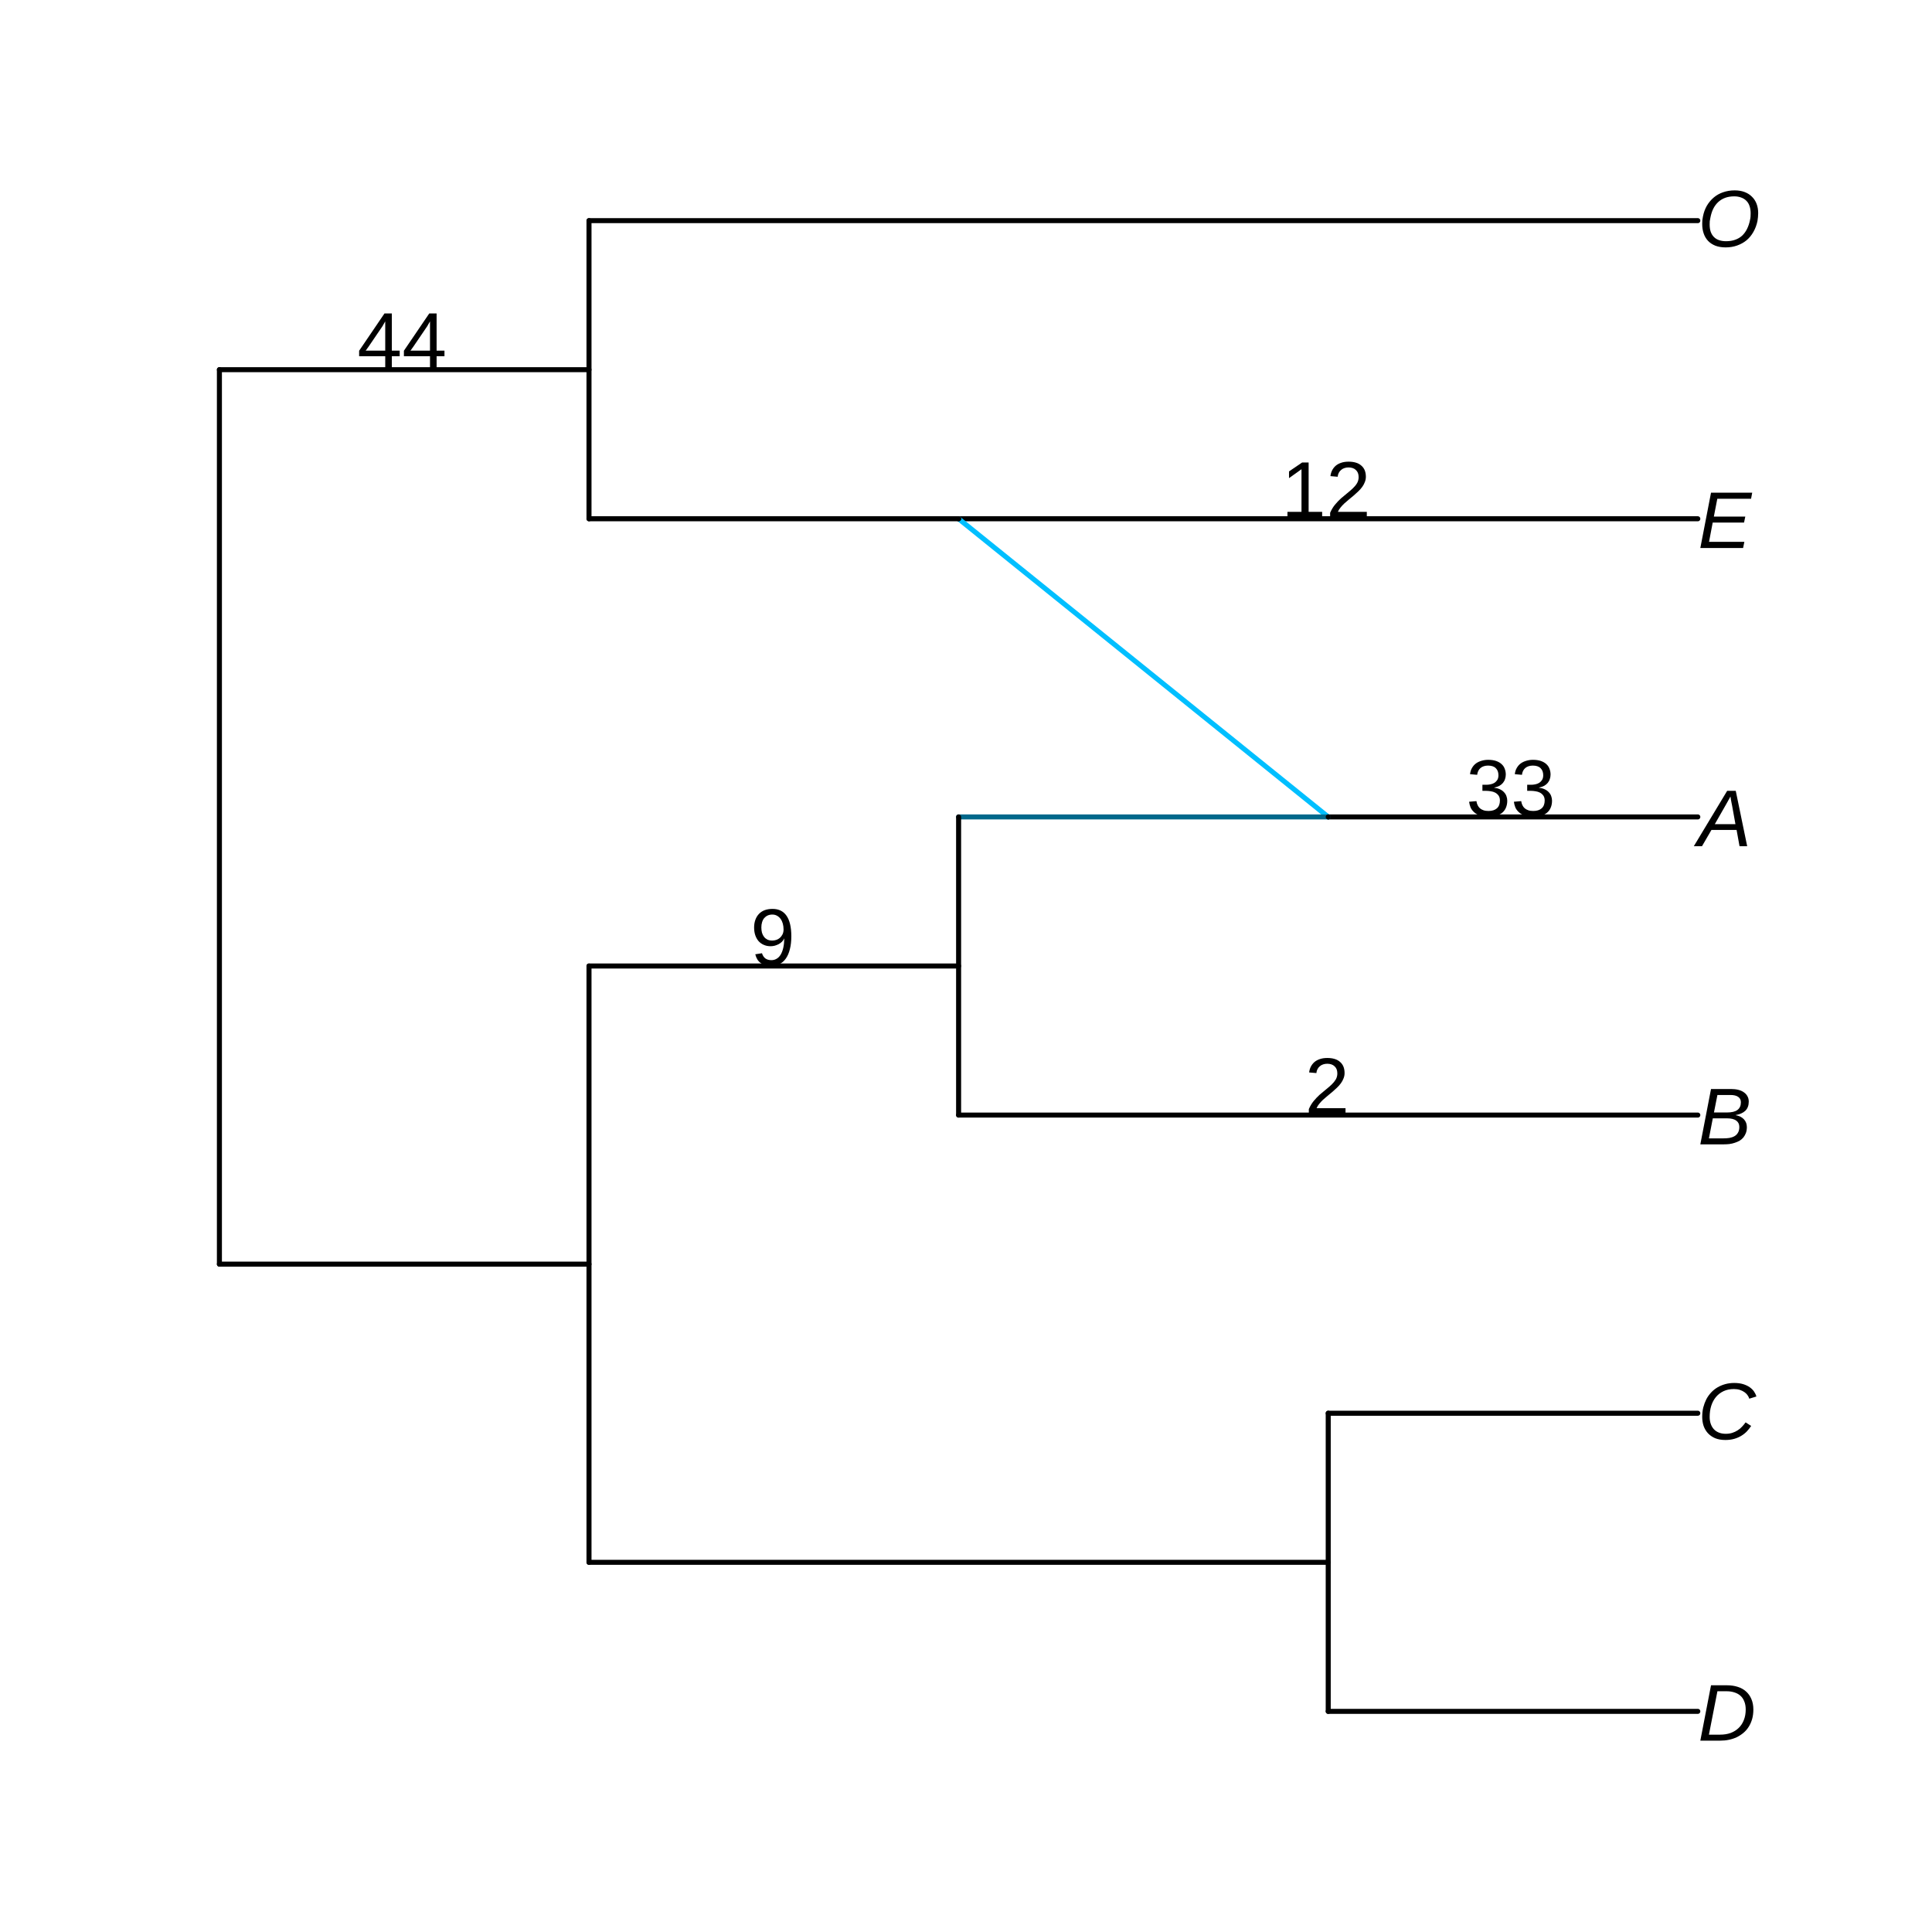
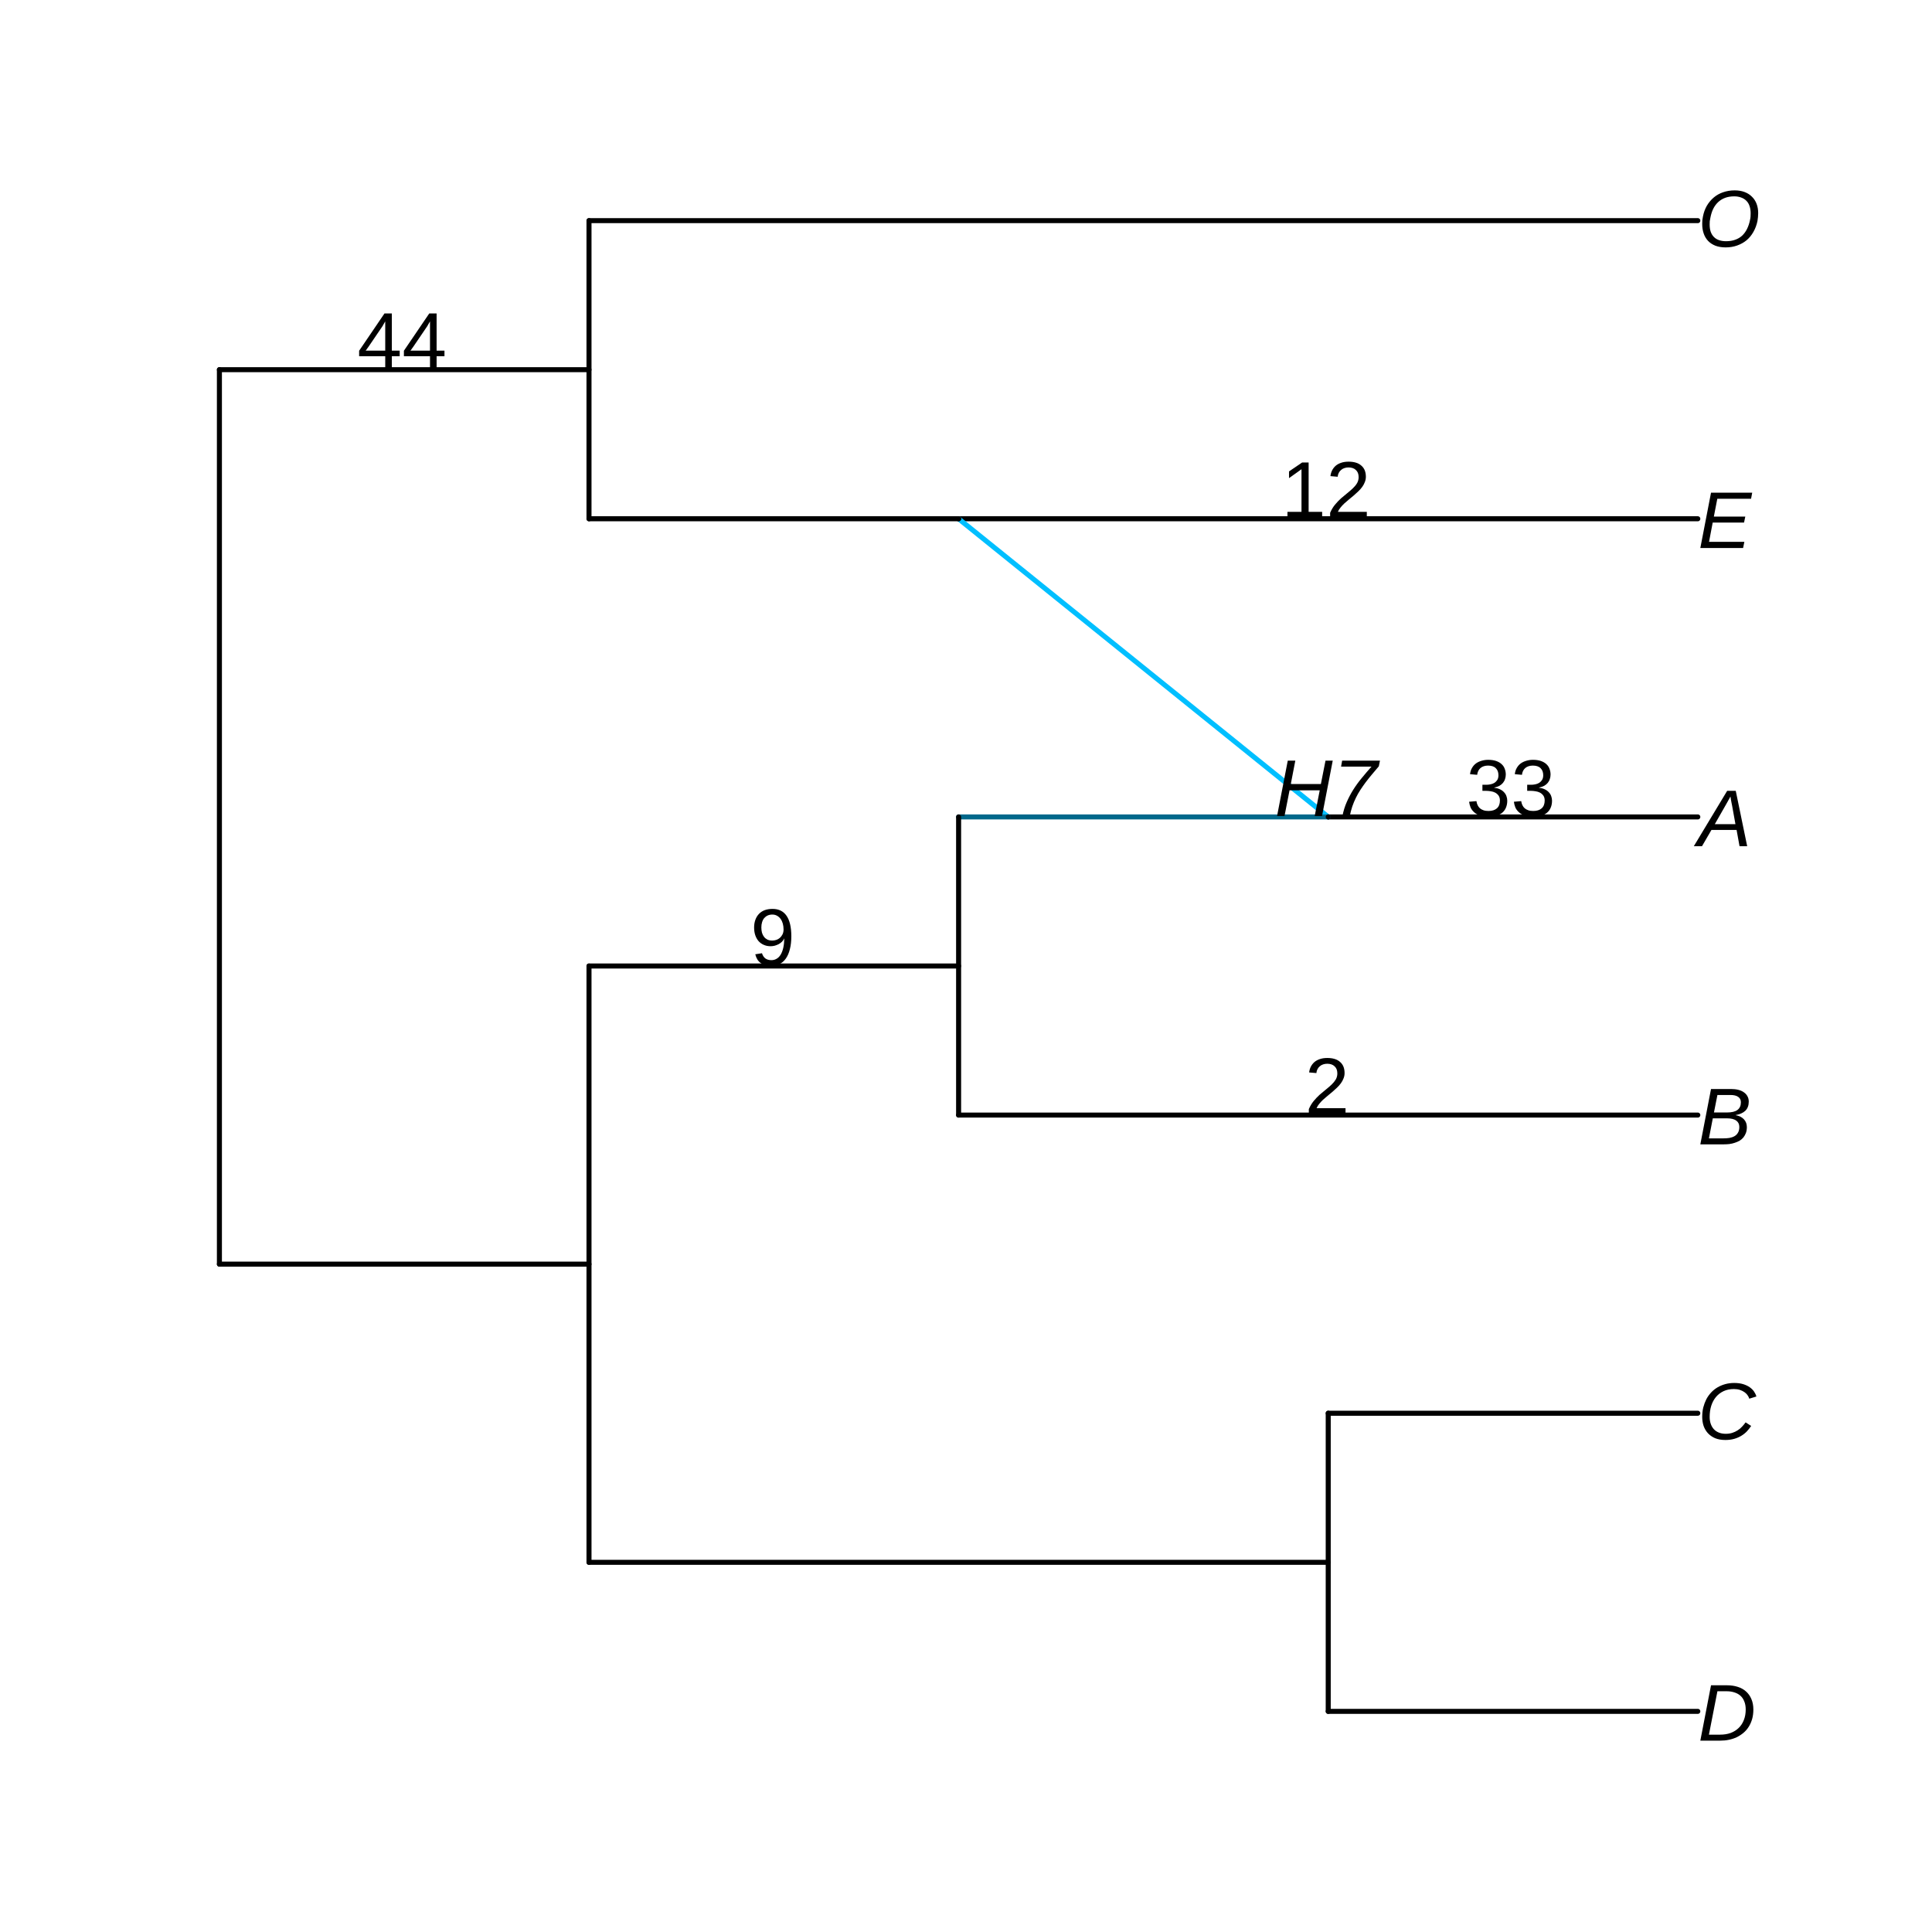
<svg xmlns="http://www.w3.org/2000/svg" xmlns:xlink="http://www.w3.org/1999/xlink" width="288pt" height="288pt" viewBox="0 0 288 288" version="1.1">
  <defs>
    <g>
      <symbol overflow="visible" id="glyph0-0">
        <path style="stroke:none;" d="M 0.406 0 L 0.406 -8 L 3.594 -8 L 3.594 0 Z M 0.797 -0.406 L 3.188 -0.406 L 3.188 -7.594 L 0.797 -7.594 Z M 0.797 -0.406 " />
      </symbol>
      <symbol overflow="visible" id="glyph0-1">
        <path style="stroke:none;" d="M 7.953 -1.969 C 7.766 -1.688 7.551 -1.414 7.312 -1.156 C 7.07 -0.906 6.797 -0.688 6.484 -0.5 C 6.18 -0.312 5.832 -0.16 5.438 -0.047 C 5.051 0.066 4.609 0.125 4.109 0.125 C 3.523 0.125 3.016 0.035 2.578 -0.141 C 2.148 -0.328 1.789 -0.578 1.5 -0.891 C 1.219 -1.203 1.004 -1.566 0.859 -1.984 C 0.723 -2.398 0.656 -2.848 0.656 -3.328 C 0.656 -3.816 0.707 -4.281 0.812 -4.719 C 0.926 -5.156 1.078 -5.562 1.266 -5.938 C 1.461 -6.312 1.703 -6.648 1.984 -6.953 C 2.266 -7.254 2.582 -7.508 2.938 -7.719 C 3.289 -7.926 3.676 -8.086 4.094 -8.203 C 4.508 -8.316 4.953 -8.375 5.422 -8.375 C 5.93 -8.375 6.375 -8.316 6.75 -8.203 C 7.125 -8.086 7.445 -7.938 7.719 -7.75 C 7.988 -7.562 8.207 -7.348 8.375 -7.109 C 8.539 -6.867 8.66 -6.617 8.734 -6.359 L 7.672 -6.031 C 7.617 -6.219 7.531 -6.395 7.406 -6.562 C 7.281 -6.738 7.125 -6.891 6.938 -7.016 C 6.75 -7.148 6.523 -7.258 6.266 -7.344 C 6.004 -7.426 5.707 -7.469 5.375 -7.469 C 4.801 -7.469 4.289 -7.363 3.844 -7.156 C 3.395 -6.945 3.016 -6.656 2.703 -6.281 C 2.398 -5.914 2.164 -5.477 2 -4.969 C 1.844 -4.469 1.766 -3.914 1.766 -3.312 C 1.766 -2.945 1.816 -2.609 1.922 -2.297 C 2.023 -1.992 2.176 -1.727 2.375 -1.5 C 2.57 -1.281 2.82 -1.109 3.125 -0.984 C 3.426 -0.859 3.773 -0.797 4.172 -0.797 C 4.523 -0.797 4.848 -0.844 5.141 -0.938 C 5.43 -1.031 5.695 -1.156 5.938 -1.312 C 6.188 -1.469 6.406 -1.648 6.594 -1.859 C 6.789 -2.066 6.969 -2.281 7.125 -2.5 Z M 7.953 -1.969 " />
      </symbol>
      <symbol overflow="visible" id="glyph0-2">
        <path style="stroke:none;" d="M 4.359 -8.25 C 4.941 -8.25 5.473 -8.172 5.953 -8.016 C 6.43 -7.867 6.844 -7.641 7.188 -7.328 C 7.531 -7.023 7.797 -6.648 7.984 -6.203 C 8.18 -5.754 8.281 -5.234 8.281 -4.641 C 8.281 -4.117 8.219 -3.641 8.094 -3.203 C 7.969 -2.773 7.797 -2.391 7.578 -2.047 C 7.359 -1.703 7.094 -1.398 6.781 -1.141 C 6.477 -0.891 6.145 -0.676 5.781 -0.5 C 5.414 -0.332 5.031 -0.207 4.625 -0.125 C 4.219 -0.039 3.801 0 3.375 0 L 0.375 0 L 1.969 -8.25 Z M 1.656 -0.891 L 3.328 -0.891 C 3.898 -0.891 4.422 -0.973 4.891 -1.141 C 5.359 -1.316 5.758 -1.566 6.094 -1.891 C 6.426 -2.211 6.68 -2.602 6.859 -3.062 C 7.047 -3.531 7.141 -4.055 7.141 -4.641 C 7.141 -5.109 7.066 -5.516 6.922 -5.859 C 6.785 -6.203 6.594 -6.484 6.344 -6.703 C 6.094 -6.922 5.797 -7.082 5.453 -7.188 C 5.109 -7.301 4.738 -7.359 4.344 -7.359 L 2.922 -7.359 Z M 1.656 -0.891 " />
      </symbol>
      <symbol overflow="visible" id="glyph0-3">
        <path style="stroke:none;" d="M 5.5 -8.375 C 6.062 -8.375 6.555 -8.289 6.984 -8.125 C 7.422 -7.957 7.785 -7.723 8.078 -7.422 C 8.379 -7.129 8.609 -6.773 8.766 -6.359 C 8.922 -5.941 9 -5.484 9 -4.984 C 9 -4.797 8.988 -4.598 8.969 -4.391 C 8.945 -4.18 8.922 -3.984 8.891 -3.797 C 8.766 -3.203 8.562 -2.66 8.281 -2.172 C 8.008 -1.691 7.672 -1.281 7.266 -0.938 C 6.859 -0.602 6.391 -0.344 5.859 -0.156 C 5.336 0.031 4.77 0.125 4.156 0.125 C 3.57 0.125 3.062 0.039 2.625 -0.125 C 2.188 -0.301 1.82 -0.539 1.531 -0.844 C 1.238 -1.156 1.02 -1.523 0.875 -1.953 C 0.727 -2.379 0.656 -2.848 0.656 -3.359 C 0.656 -3.535 0.66 -3.719 0.672 -3.906 C 0.691 -4.094 0.723 -4.285 0.766 -4.484 C 0.879 -5.066 1.07 -5.598 1.344 -6.078 C 1.625 -6.555 1.969 -6.969 2.375 -7.312 C 2.781 -7.656 3.242 -7.914 3.766 -8.094 C 4.297 -8.281 4.875 -8.375 5.5 -8.375 Z M 5.438 -7.484 C 4.926 -7.484 4.473 -7.41 4.078 -7.266 C 3.68 -7.117 3.332 -6.906 3.031 -6.625 C 2.738 -6.352 2.492 -6.02 2.297 -5.625 C 2.109 -5.238 1.969 -4.797 1.875 -4.297 C 1.832 -4.117 1.801 -3.945 1.781 -3.781 C 1.77 -3.613 1.766 -3.453 1.766 -3.297 C 1.766 -2.879 1.816 -2.516 1.922 -2.203 C 2.035 -1.891 2.195 -1.629 2.406 -1.422 C 2.613 -1.211 2.867 -1.055 3.172 -0.953 C 3.484 -0.848 3.828 -0.797 4.203 -0.797 C 4.723 -0.797 5.18 -0.867 5.578 -1.016 C 5.984 -1.16 6.332 -1.367 6.625 -1.641 C 6.914 -1.922 7.156 -2.254 7.344 -2.641 C 7.539 -3.035 7.688 -3.477 7.781 -3.969 C 7.82 -4.133 7.848 -4.301 7.859 -4.469 C 7.867 -4.645 7.875 -4.812 7.875 -4.969 C 7.875 -5.383 7.816 -5.75 7.703 -6.062 C 7.598 -6.375 7.438 -6.633 7.219 -6.844 C 7.008 -7.051 6.754 -7.207 6.453 -7.312 C 6.148 -7.426 5.812 -7.484 5.438 -7.484 Z M 5.438 -7.484 " />
      </symbol>
      <symbol overflow="visible" id="glyph0-4">
        <path style="stroke:none;" d="M 0.375 0 L 1.969 -8.25 L 8.109 -8.25 L 7.938 -7.344 L 2.906 -7.344 L 2.391 -4.688 L 7.078 -4.688 L 6.891 -3.797 L 2.219 -3.797 L 1.672 -0.922 L 6.938 -0.922 L 6.75 0 Z M 0.375 0 " />
      </symbol>
      <symbol overflow="visible" id="glyph0-5">
        <path style="stroke:none;" d="M 1.969 -8.25 L 4.953 -8.25 C 5.359 -8.25 5.723 -8.207 6.047 -8.125 C 6.379 -8.039 6.656 -7.914 6.875 -7.75 C 7.102 -7.594 7.281 -7.395 7.406 -7.156 C 7.531 -6.926 7.594 -6.664 7.594 -6.375 C 7.594 -5.801 7.426 -5.348 7.094 -5.016 C 6.758 -4.691 6.266 -4.473 5.609 -4.359 C 5.891 -4.305 6.133 -4.227 6.344 -4.125 C 6.551 -4.02 6.727 -3.891 6.875 -3.734 C 7.02 -3.578 7.129 -3.398 7.203 -3.203 C 7.273 -3.004 7.312 -2.797 7.312 -2.578 C 7.312 -2.254 7.266 -1.961 7.172 -1.703 C 7.078 -1.453 6.953 -1.227 6.797 -1.031 C 6.641 -0.844 6.453 -0.68 6.234 -0.547 C 6.016 -0.422 5.773 -0.316 5.516 -0.234 C 5.266 -0.148 5 -0.086 4.719 -0.047 C 4.438 -0.016 4.148 0 3.859 0 L 0.375 0 Z M 2.406 -4.75 L 4.344 -4.75 C 5.051 -4.75 5.57 -4.875 5.906 -5.125 C 6.25 -5.383 6.422 -5.766 6.422 -6.266 C 6.422 -6.629 6.285 -6.898 6.016 -7.078 C 5.754 -7.266 5.367 -7.359 4.859 -7.359 L 2.922 -7.359 Z M 1.656 -0.891 L 3.812 -0.891 C 4.113 -0.891 4.41 -0.91 4.703 -0.953 C 4.992 -1.004 5.25 -1.094 5.469 -1.219 C 5.688 -1.344 5.859 -1.516 5.984 -1.734 C 6.117 -1.953 6.188 -2.238 6.188 -2.594 C 6.188 -3.008 6.031 -3.328 5.719 -3.547 C 5.406 -3.766 4.961 -3.875 4.391 -3.875 L 2.234 -3.875 Z M 1.656 -0.891 " />
      </symbol>
      <symbol overflow="visible" id="glyph0-6">
        <path style="stroke:none;" d="M 6.219 0 L 5.781 -2.422 L 2.031 -2.422 L 0.625 0 L -0.594 0 L 4.375 -8.25 L 5.656 -8.25 L 7.359 0 Z M 5.109 -6.062 C 5.078 -6.219 5.047 -6.367 5.016 -6.516 C 4.984 -6.672 4.957 -6.812 4.938 -6.938 C 4.914 -7.07 4.898 -7.18 4.891 -7.266 C 4.879 -7.348 4.867 -7.395 4.859 -7.406 C 4.859 -7.395 4.832 -7.344 4.781 -7.25 C 4.738 -7.164 4.68 -7.062 4.609 -6.938 C 4.535 -6.812 4.457 -6.672 4.375 -6.516 C 4.289 -6.359 4.203 -6.203 4.109 -6.047 L 2.531 -3.281 L 5.609 -3.281 Z M 5.109 -6.062 " />
+       </symbol>
+       <symbol overflow="visible" id="glyph0-7">
+         <path style="stroke:none;" d="M 5.984 0 L 6.734 -3.828 L 2.234 -3.828 L 1.484 0 L 0.375 0 L 1.969 -8.25 L 3.094 -8.25 L 2.422 -4.766 L 6.906 -4.766 L 7.594 -8.25 L 8.672 -8.25 L 7.078 0 Z M 5.984 0 " />
+       </symbol>
+       <symbol overflow="visible" id="glyph0-8">
+         <path style="stroke:none;" d="M 6.875 -7.406 C 6.52 -6.977 6.176 -6.57 5.844 -6.188 C 5.52 -5.801 5.211 -5.414 4.922 -5.031 C 4.641 -4.656 4.375 -4.273 4.125 -3.891 C 3.875 -3.504 3.648 -3.109 3.453 -2.703 C 3.254 -2.297 3.078 -1.867 2.922 -1.422 C 2.773 -0.973 2.648 -0.5 2.547 0 L 1.453 0 C 1.598 -0.75 1.812 -1.441 2.094 -2.078 C 2.375 -2.723 2.703 -3.344 3.078 -3.938 C 3.453 -4.531 3.867 -5.102 4.328 -5.656 C 4.785 -6.219 5.27 -6.785 5.781 -7.359 L 1.25 -7.359 L 1.406 -8.25 L 7.047 -8.25 Z M 6.875 -7.406 " />
      </symbol>
      <symbol overflow="visible" id="glyph1-0">
        <path style="stroke:none;" d="M 0.406 0 L 0.406 -8 L 3.594 -8 L 3.594 0 Z M 0.797 -0.406 L 3.188 -0.406 L 3.188 -7.594 L 0.797 -7.594 Z M 0.797 -0.406 " />
      </symbol>
      <symbol overflow="visible" id="glyph1-1">
        <path style="stroke:none;" d="M 0.922 0 L 0.922 -0.891 L 3.016 -0.891 L 3.016 -7.25 L 1.156 -5.922 L 1.156 -6.922 L 3.109 -8.25 L 4.078 -8.25 L 4.078 -0.891 L 6.094 -0.891 L 6.094 0 Z M 0.922 0 " />
      </symbol>
      <symbol overflow="visible" id="glyph1-2">
        <path style="stroke:none;" d="M 0.609 0 L 0.609 -0.75 C 0.805 -1.207 1.047 -1.609 1.328 -1.953 C 1.617 -2.305 1.922 -2.625 2.234 -2.906 C 2.555 -3.188 2.867 -3.445 3.172 -3.688 C 3.484 -3.938 3.766 -4.18 4.016 -4.422 C 4.266 -4.66 4.469 -4.91 4.625 -5.172 C 4.781 -5.441 4.859 -5.742 4.859 -6.078 C 4.859 -6.316 4.82 -6.523 4.75 -6.703 C 4.676 -6.879 4.57 -7.023 4.438 -7.141 C 4.312 -7.266 4.156 -7.359 3.969 -7.422 C 3.781 -7.484 3.578 -7.516 3.359 -7.516 C 3.141 -7.516 2.938 -7.484 2.75 -7.422 C 2.57 -7.367 2.41 -7.281 2.266 -7.156 C 2.117 -7.039 2 -6.895 1.906 -6.719 C 1.812 -6.551 1.754 -6.352 1.734 -6.125 L 0.656 -6.219 C 0.688 -6.508 0.766 -6.785 0.891 -7.047 C 1.023 -7.316 1.203 -7.551 1.422 -7.75 C 1.648 -7.945 1.922 -8.098 2.234 -8.203 C 2.555 -8.316 2.93 -8.375 3.359 -8.375 C 3.766 -8.375 4.125 -8.328 4.438 -8.234 C 4.758 -8.141 5.031 -7.992 5.25 -7.797 C 5.477 -7.609 5.648 -7.375 5.766 -7.094 C 5.879 -6.812 5.938 -6.488 5.938 -6.125 C 5.938 -5.844 5.883 -5.578 5.781 -5.328 C 5.688 -5.078 5.555 -4.836 5.391 -4.609 C 5.223 -4.379 5.031 -4.16 4.812 -3.953 C 4.594 -3.742 4.363 -3.535 4.125 -3.328 C 3.895 -3.129 3.656 -2.93 3.406 -2.734 C 3.164 -2.535 2.938 -2.336 2.719 -2.141 C 2.508 -1.941 2.32 -1.738 2.156 -1.531 C 1.988 -1.332 1.859 -1.117 1.766 -0.891 L 6.078 -0.891 L 6.078 0 Z M 0.609 0 " />
      </symbol>
      <symbol overflow="visible" id="glyph1-3">
        <path style="stroke:none;" d="M 5.156 -1.875 L 5.156 0 L 4.172 0 L 4.172 -1.875 L 0.281 -1.875 L 0.281 -2.688 L 4.062 -8.25 L 5.156 -8.25 L 5.156 -2.703 L 6.328 -2.703 L 6.328 -1.875 Z M 4.172 -7.062 C 4.16 -7.039 4.141 -7.004 4.109 -6.953 C 4.078 -6.898 4.039 -6.836 4 -6.766 C 3.957 -6.691 3.914 -6.617 3.875 -6.547 C 3.844 -6.473 3.812 -6.414 3.781 -6.375 L 1.656 -3.25 C 1.633 -3.219 1.602 -3.176 1.562 -3.125 C 1.531 -3.07 1.492 -3.02 1.453 -2.969 C 1.422 -2.914 1.383 -2.863 1.344 -2.812 C 1.301 -2.77 1.27 -2.734 1.25 -2.703 L 4.172 -2.703 Z M 4.172 -7.062 " />
      </symbol>
      <symbol overflow="visible" id="glyph1-4">
        <path style="stroke:none;" d="M 6.141 -2.281 C 6.141 -1.906 6.078 -1.566 5.953 -1.266 C 5.836 -0.973 5.66 -0.723 5.422 -0.516 C 5.18 -0.305 4.883 -0.145 4.531 -0.031 C 4.188 0.07 3.789 0.125 3.344 0.125 C 2.832 0.125 2.398 0.062 2.047 -0.062 C 1.703 -0.195 1.414 -0.367 1.188 -0.578 C 0.957 -0.785 0.785 -1.02 0.672 -1.281 C 0.566 -1.551 0.492 -1.832 0.453 -2.125 L 1.547 -2.219 C 1.578 -2 1.633 -1.801 1.719 -1.625 C 1.801 -1.445 1.914 -1.289 2.062 -1.156 C 2.207 -1.031 2.383 -0.93 2.594 -0.859 C 2.801 -0.785 3.051 -0.75 3.344 -0.75 C 3.875 -0.75 4.289 -0.879 4.594 -1.141 C 4.895 -1.41 5.047 -1.801 5.047 -2.312 C 5.047 -2.613 4.977 -2.859 4.844 -3.047 C 4.707 -3.234 4.539 -3.379 4.344 -3.484 C 4.145 -3.586 3.926 -3.656 3.688 -3.688 C 3.445 -3.727 3.227 -3.75 3.031 -3.75 L 2.438 -3.75 L 2.438 -4.656 L 3.016 -4.656 C 3.211 -4.656 3.414 -4.676 3.625 -4.719 C 3.844 -4.758 4.039 -4.832 4.219 -4.938 C 4.395 -5.051 4.539 -5.195 4.656 -5.375 C 4.77 -5.562 4.828 -5.797 4.828 -6.078 C 4.828 -6.523 4.695 -6.875 4.438 -7.125 C 4.188 -7.383 3.801 -7.516 3.281 -7.516 C 2.82 -7.516 2.445 -7.395 2.156 -7.156 C 1.875 -6.914 1.707 -6.578 1.656 -6.141 L 0.594 -6.234 C 0.633 -6.598 0.734 -6.91 0.891 -7.172 C 1.047 -7.441 1.242 -7.664 1.484 -7.844 C 1.734 -8.02 2.008 -8.148 2.312 -8.234 C 2.625 -8.328 2.953 -8.375 3.297 -8.375 C 3.754 -8.375 4.148 -8.316 4.484 -8.203 C 4.816 -8.086 5.086 -7.93 5.297 -7.734 C 5.516 -7.535 5.672 -7.301 5.766 -7.031 C 5.867 -6.77 5.922 -6.488 5.922 -6.188 C 5.922 -5.945 5.883 -5.723 5.812 -5.516 C 5.75 -5.305 5.645 -5.113 5.5 -4.938 C 5.363 -4.77 5.188 -4.625 4.969 -4.5 C 4.75 -4.383 4.488 -4.297 4.188 -4.234 L 4.188 -4.219 C 4.52 -4.176 4.805 -4.098 5.047 -3.984 C 5.297 -3.867 5.5 -3.723 5.656 -3.547 C 5.82 -3.379 5.941 -3.188 6.016 -2.969 C 6.098 -2.75 6.141 -2.52 6.141 -2.281 Z M 6.141 -2.281 " />
      </symbol>
      <symbol overflow="visible" id="glyph1-5">
        <path style="stroke:none;" d="M 6.109 -4.297 C 6.109 -3.555 6.035 -2.91 5.891 -2.359 C 5.754 -1.805 5.555 -1.348 5.297 -0.984 C 5.047 -0.617 4.734 -0.344 4.359 -0.156 C 3.992 0.031 3.582 0.125 3.125 0.125 C 2.801 0.125 2.508 0.086 2.25 0.016 C 2 -0.047 1.773 -0.145 1.578 -0.281 C 1.379 -0.414 1.207 -0.594 1.062 -0.812 C 0.926 -1.031 0.816 -1.297 0.734 -1.609 L 1.734 -1.766 C 1.848 -1.41 2.02 -1.148 2.25 -0.984 C 2.488 -0.816 2.785 -0.734 3.141 -0.734 C 3.422 -0.734 3.676 -0.801 3.906 -0.938 C 4.145 -1.07 4.348 -1.273 4.516 -1.547 C 4.68 -1.816 4.812 -2.156 4.906 -2.562 C 5 -2.969 5.051 -3.441 5.062 -3.984 C 4.977 -3.797 4.863 -3.629 4.719 -3.484 C 4.582 -3.348 4.422 -3.227 4.234 -3.125 C 4.055 -3.031 3.859 -2.953 3.641 -2.891 C 3.43 -2.836 3.223 -2.812 3.016 -2.812 C 2.641 -2.812 2.301 -2.879 2 -3.016 C 1.695 -3.148 1.438 -3.336 1.219 -3.578 C 1.008 -3.828 0.848 -4.117 0.734 -4.453 C 0.617 -4.797 0.562 -5.18 0.562 -5.609 C 0.562 -6.023 0.625 -6.406 0.75 -6.75 C 0.875 -7.094 1.051 -7.383 1.281 -7.625 C 1.52 -7.875 1.805 -8.062 2.141 -8.188 C 2.484 -8.312 2.875 -8.375 3.312 -8.375 C 4.227 -8.375 4.922 -8.035 5.391 -7.359 C 5.867 -6.68 6.109 -5.66 6.109 -4.297 Z M 4.953 -5.312 C 4.953 -5.613 4.914 -5.898 4.844 -6.172 C 4.77 -6.441 4.66 -6.676 4.516 -6.875 C 4.379 -7.07 4.207 -7.227 4 -7.344 C 3.789 -7.469 3.551 -7.531 3.281 -7.531 C 3.02 -7.531 2.785 -7.484 2.578 -7.391 C 2.379 -7.297 2.207 -7.164 2.062 -7 C 1.926 -6.832 1.82 -6.629 1.75 -6.391 C 1.676 -6.16 1.641 -5.898 1.641 -5.609 C 1.641 -5.328 1.672 -5.066 1.734 -4.828 C 1.805 -4.586 1.91 -4.379 2.047 -4.203 C 2.18 -4.035 2.348 -3.898 2.547 -3.797 C 2.754 -3.703 2.992 -3.656 3.266 -3.656 C 3.461 -3.656 3.66 -3.688 3.859 -3.75 C 4.055 -3.812 4.234 -3.91 4.391 -4.047 C 4.555 -4.191 4.691 -4.367 4.797 -4.578 C 4.898 -4.785 4.953 -5.031 4.953 -5.312 Z M 4.953 -5.312 " />
      </symbol>
    </g>
  </defs>
  <g id="surface46">
    <rect x="0" y="0" width="288" height="288" style="fill:rgb(100%,100%,100%);fill-opacity:1;stroke:none;" />
    <path style="fill:none;stroke-width:0.75;stroke-linecap:round;stroke-linejoin:round;stroke:rgb(0%,0%,0%);stroke-opacity:1;stroke-miterlimit:10;" d="M 197.996 210.668 L 253.09 210.668 " />
    <path style="fill:none;stroke-width:0.75;stroke-linecap:round;stroke-linejoin:round;stroke:rgb(0%,0%,0%);stroke-opacity:1;stroke-miterlimit:10;" d="M 197.996 255.109 L 253.09 255.109 " />
    <path style="fill:none;stroke-width:0.75;stroke-linecap:round;stroke-linejoin:round;stroke:rgb(0%,0%,0%);stroke-opacity:1;stroke-miterlimit:10;" d="M 87.801 32.891 L 253.09 32.891 " />
    <path style="fill:none;stroke-width:0.75;stroke-linecap:round;stroke-linejoin:round;stroke:rgb(0%,0%,0%);stroke-opacity:1;stroke-miterlimit:10;" d="M 142.898 77.332 L 253.09 77.332 " />
    <path style="fill:none;stroke-width:0.75;stroke-linecap:round;stroke-linejoin:round;stroke:rgb(0%,74.902%,100%);stroke-opacity:1;stroke-miterlimit:10;" d="M 142.898 77.332 L 197.996 121.777 " />
    <path style="fill:none;stroke-width:0.75;stroke-linecap:round;stroke-linejoin:round;stroke:rgb(0%,0%,0%);stroke-opacity:1;stroke-miterlimit:10;" d="M 87.801 77.332 L 142.898 77.332 " />
    <path style="fill:none;stroke-width:0.75;stroke-linecap:round;stroke-linejoin:round;stroke:rgb(0%,0%,0%);stroke-opacity:1;stroke-miterlimit:10;" d="M 32.707 55.109 L 87.801 55.109 " />
    <path style="fill:none;stroke-width:0.75;stroke-linecap:round;stroke-linejoin:round;stroke:rgb(0%,0%,0%);stroke-opacity:1;stroke-miterlimit:10;" d="M 142.898 166.223 L 253.09 166.223 " />
    <path style="fill:none;stroke-width:0.75;stroke-linecap:round;stroke-linejoin:round;stroke:rgb(0%,0%,0%);stroke-opacity:1;stroke-miterlimit:10;" d="M 197.996 121.777 L 253.09 121.777 " />
    <path style="fill:none;stroke-width:0.75;stroke-linecap:round;stroke-linejoin:round;stroke:rgb(0%,40.784%,54.51%);stroke-opacity:1;stroke-miterlimit:10;" d="M 142.898 121.777 L 197.996 121.777 " />
    <path style="fill:none;stroke-width:0.75;stroke-linecap:round;stroke-linejoin:round;stroke:rgb(0%,0%,0%);stroke-opacity:1;stroke-miterlimit:10;" d="M 87.801 144 L 142.898 144 " />
    <path style="fill:none;stroke-width:0.75;stroke-linecap:round;stroke-linejoin:round;stroke:rgb(0%,0%,0%);stroke-opacity:1;stroke-miterlimit:10;" d="M 87.801 232.891 L 197.996 232.891 " />
    <path style="fill:none;stroke-width:0.75;stroke-linecap:round;stroke-linejoin:round;stroke:rgb(0%,0%,0%);stroke-opacity:1;stroke-miterlimit:10;" d="M 32.707 188.445 L 87.801 188.445 " />
    <path style="fill:none;stroke-width:0.75;stroke-linecap:round;stroke-linejoin:round;stroke:rgb(0%,0%,0%);stroke-opacity:1;stroke-miterlimit:10;" d="M 142.898 77.332 L 142.898 77.332 " />
    <path style="fill:none;stroke-width:0.75;stroke-linecap:round;stroke-linejoin:round;stroke:rgb(0%,0%,0%);stroke-opacity:1;stroke-miterlimit:10;" d="M 87.801 77.332 L 87.801 32.891 " />
    <path style="fill:none;stroke-width:0.75;stroke-linecap:round;stroke-linejoin:round;stroke:rgb(0%,0%,0%);stroke-opacity:1;stroke-miterlimit:10;" d="M 197.996 121.777 L 197.996 121.777 " />
    <path style="fill:none;stroke-width:0.75;stroke-linecap:round;stroke-linejoin:round;stroke:rgb(0%,0%,0%);stroke-opacity:1;stroke-miterlimit:10;" d="M 142.898 166.223 L 142.898 121.777 " />
    <path style="fill:none;stroke-width:0.75;stroke-linecap:round;stroke-linejoin:round;stroke:rgb(0%,0%,0%);stroke-opacity:1;stroke-miterlimit:10;" d="M 87.801 232.891 L 87.801 144 " />
    <path style="fill:none;stroke-width:0.75;stroke-linecap:round;stroke-linejoin:round;stroke:rgb(0%,0%,0%);stroke-opacity:1;stroke-miterlimit:10;" d="M 197.996 255.109 L 197.996 210.668 " />
    <path style="fill:none;stroke-width:0.75;stroke-linecap:round;stroke-linejoin:round;stroke:rgb(0%,0%,0%);stroke-opacity:1;stroke-miterlimit:10;" d="M 32.707 188.445 L 32.707 55.109 " />
    <g style="fill:rgb(0%,0%,0%);fill-opacity:1;">
      <use xlink:href="#glyph0-1" x="253.09" y="214.531" />
    </g>
    <g style="fill:rgb(0%,0%,0%);fill-opacity:1;">
      <use xlink:href="#glyph0-2" x="253.09" y="259.473" />
    </g>
    <g style="fill:rgb(0%,0%,0%);fill-opacity:1;">
      <use xlink:href="#glyph0-3" x="253.09" y="36.754" />
    </g>
    <g style="fill:rgb(0%,0%,0%);fill-opacity:1;">
      <use xlink:href="#glyph0-4" x="253.09" y="81.695" />
    </g>
    <g style="fill:rgb(0%,0%,0%);fill-opacity:1;">
      <use xlink:href="#glyph0-5" x="253.09" y="170.586" />
    </g>
    <g style="fill:rgb(0%,0%,0%);fill-opacity:1;">
      <use xlink:href="#glyph0-6" x="253.09" y="126.141" />
    </g>
    <g style="fill:rgb(0%,0%,0%);fill-opacity:1;">
+       <use xlink:href="#glyph0-7" x="189.996" y="121.641" />
+       <use xlink:href="#glyph0-8" x="198.662" y="121.641" />
+     </g>
+     <g style="fill:rgb(0%,0%,0%);fill-opacity:1;">
      <use xlink:href="#glyph1-1" x="190.996" y="77.195" />
      <use xlink:href="#glyph1-2" x="197.67" y="77.195" />
    </g>
    <g style="fill:rgb(0%,0%,0%);fill-opacity:1;">
      <use xlink:href="#glyph1-3" x="53.254" y="54.973" />
      <use xlink:href="#glyph1-3" x="59.928" y="54.973" />
    </g>
    <g style="fill:rgb(0%,0%,0%);fill-opacity:1;">
      <use xlink:href="#glyph1-2" x="194.496" y="166.086" />
    </g>
    <g style="fill:rgb(0%,0%,0%);fill-opacity:1;">
      <use xlink:href="#glyph1-4" x="218.543" y="121.641" />
      <use xlink:href="#glyph1-4" x="225.217" y="121.641" />
    </g>
    <g style="fill:rgb(0%,0%,0%);fill-opacity:1;">
      <use xlink:href="#glyph1-5" x="111.852" y="143.863" />
    </g>
  </g>
</svg>
